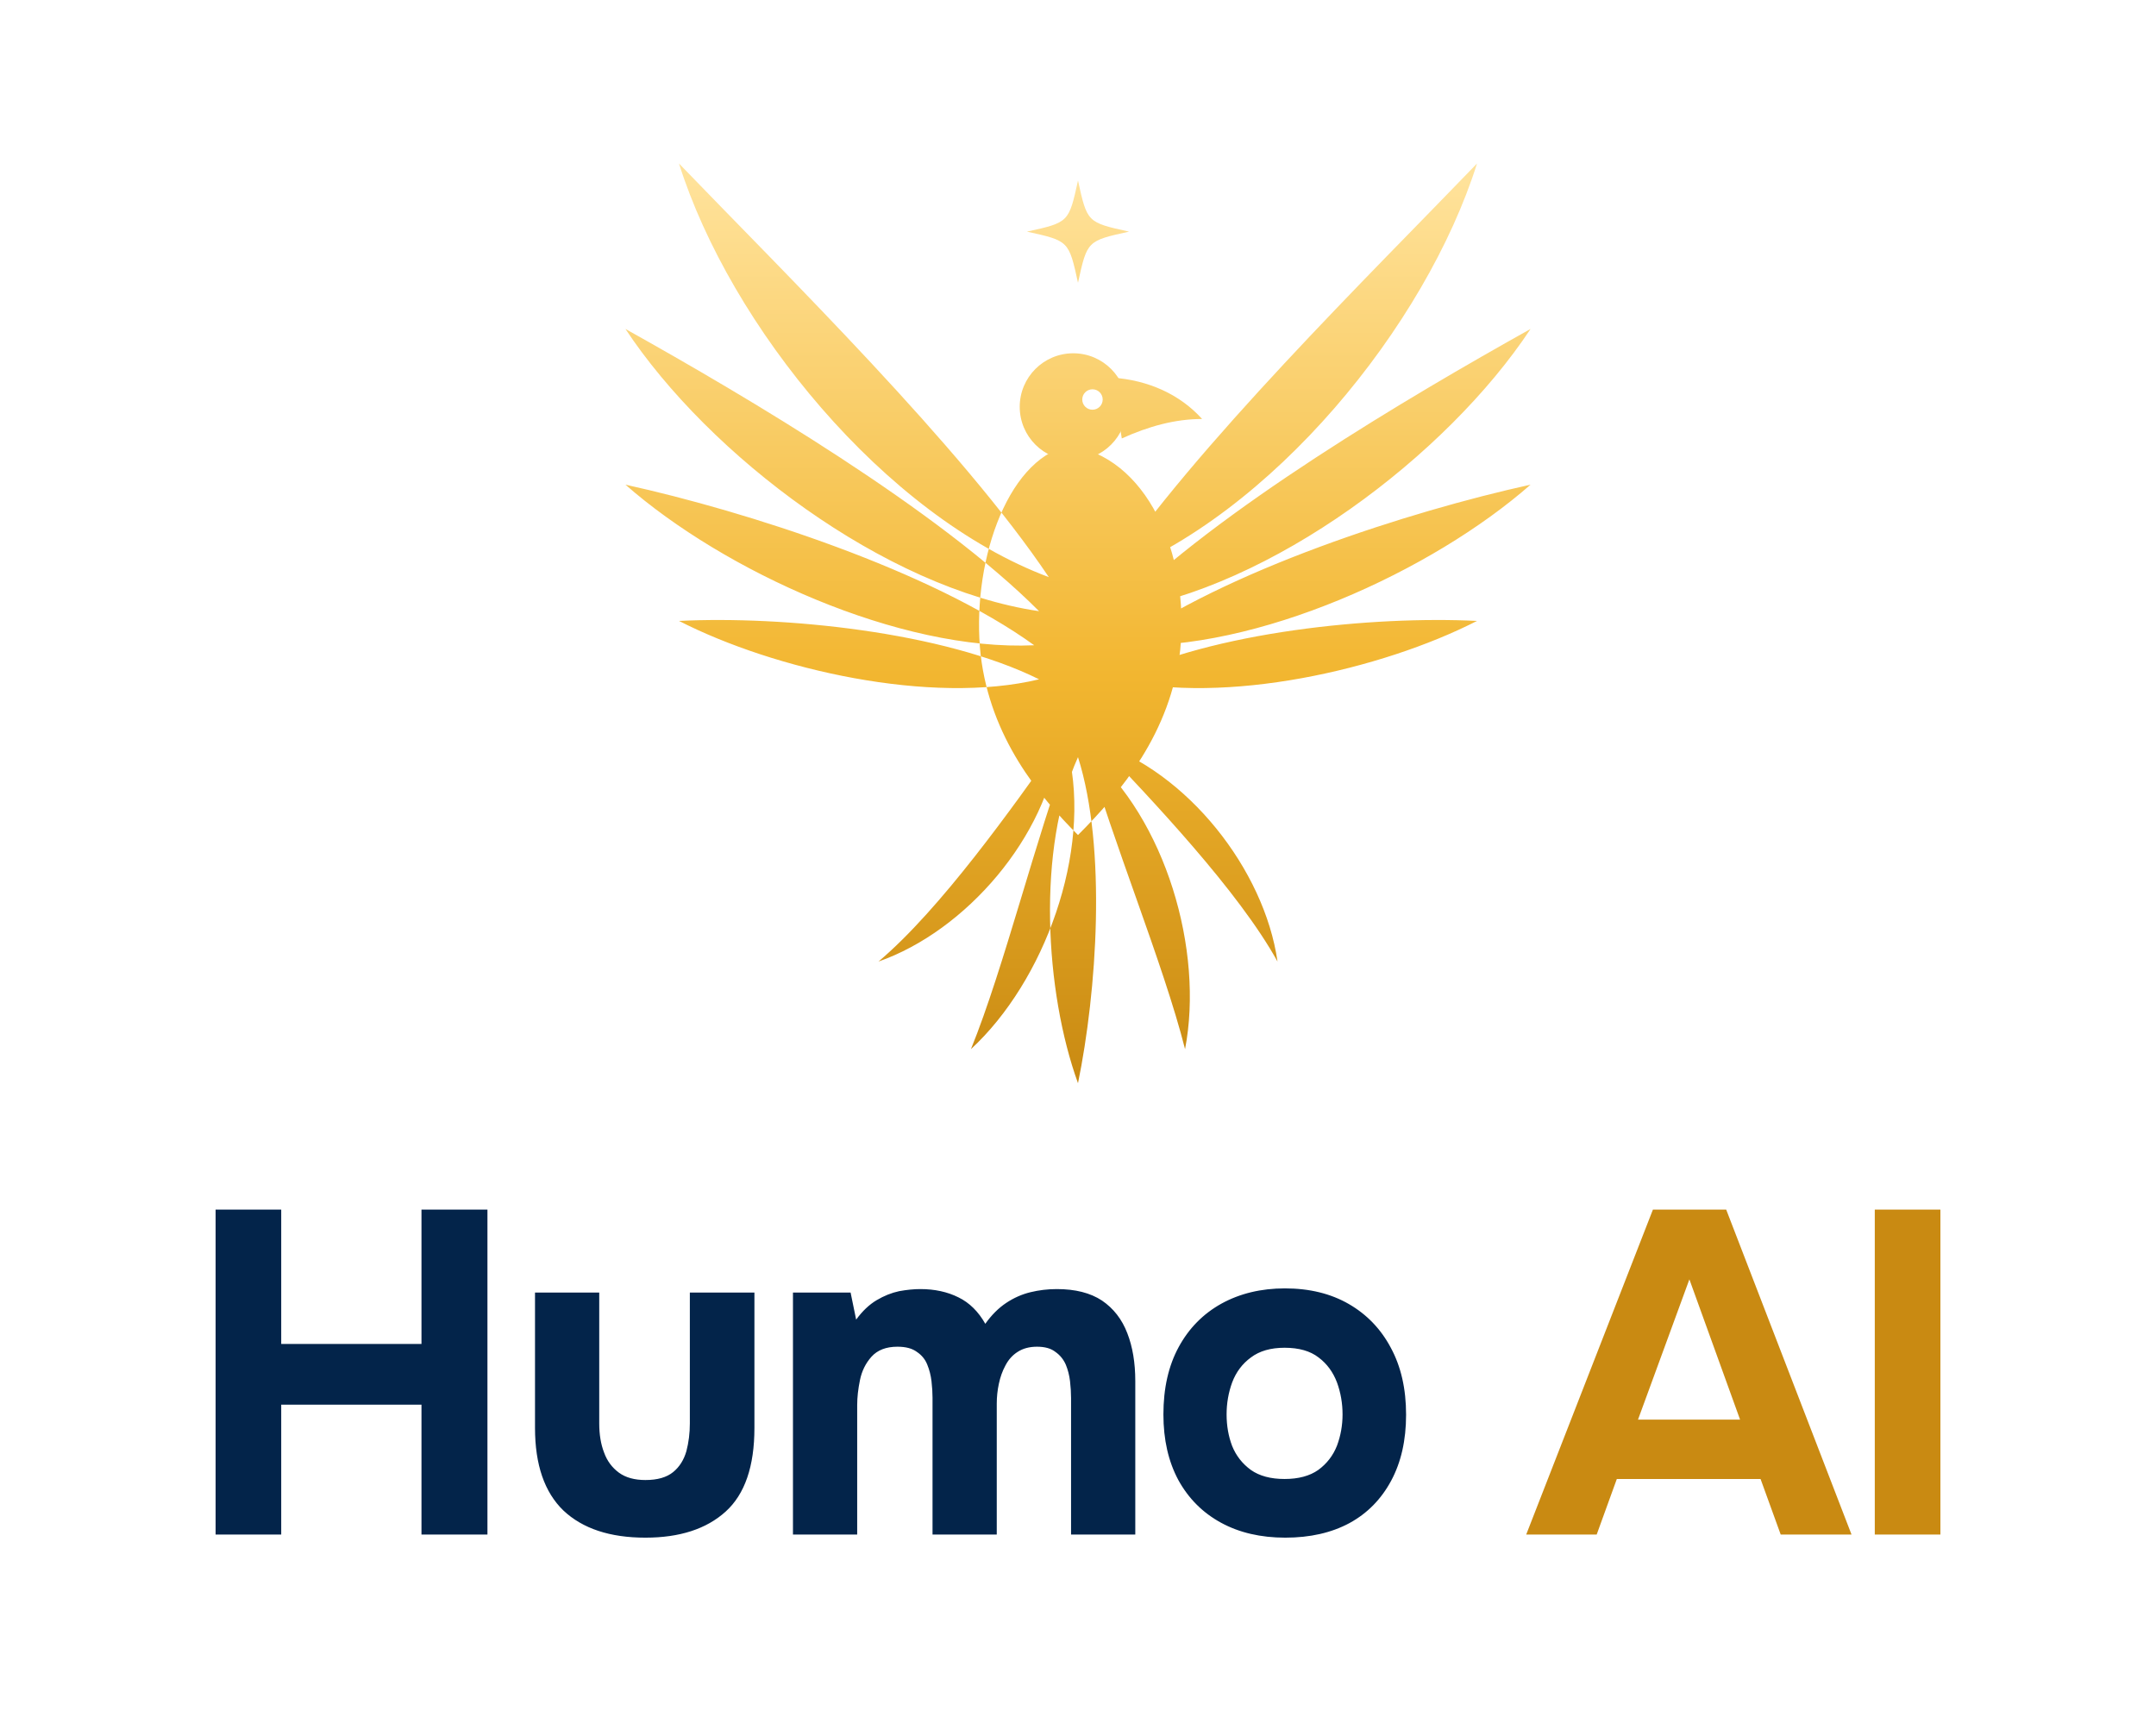
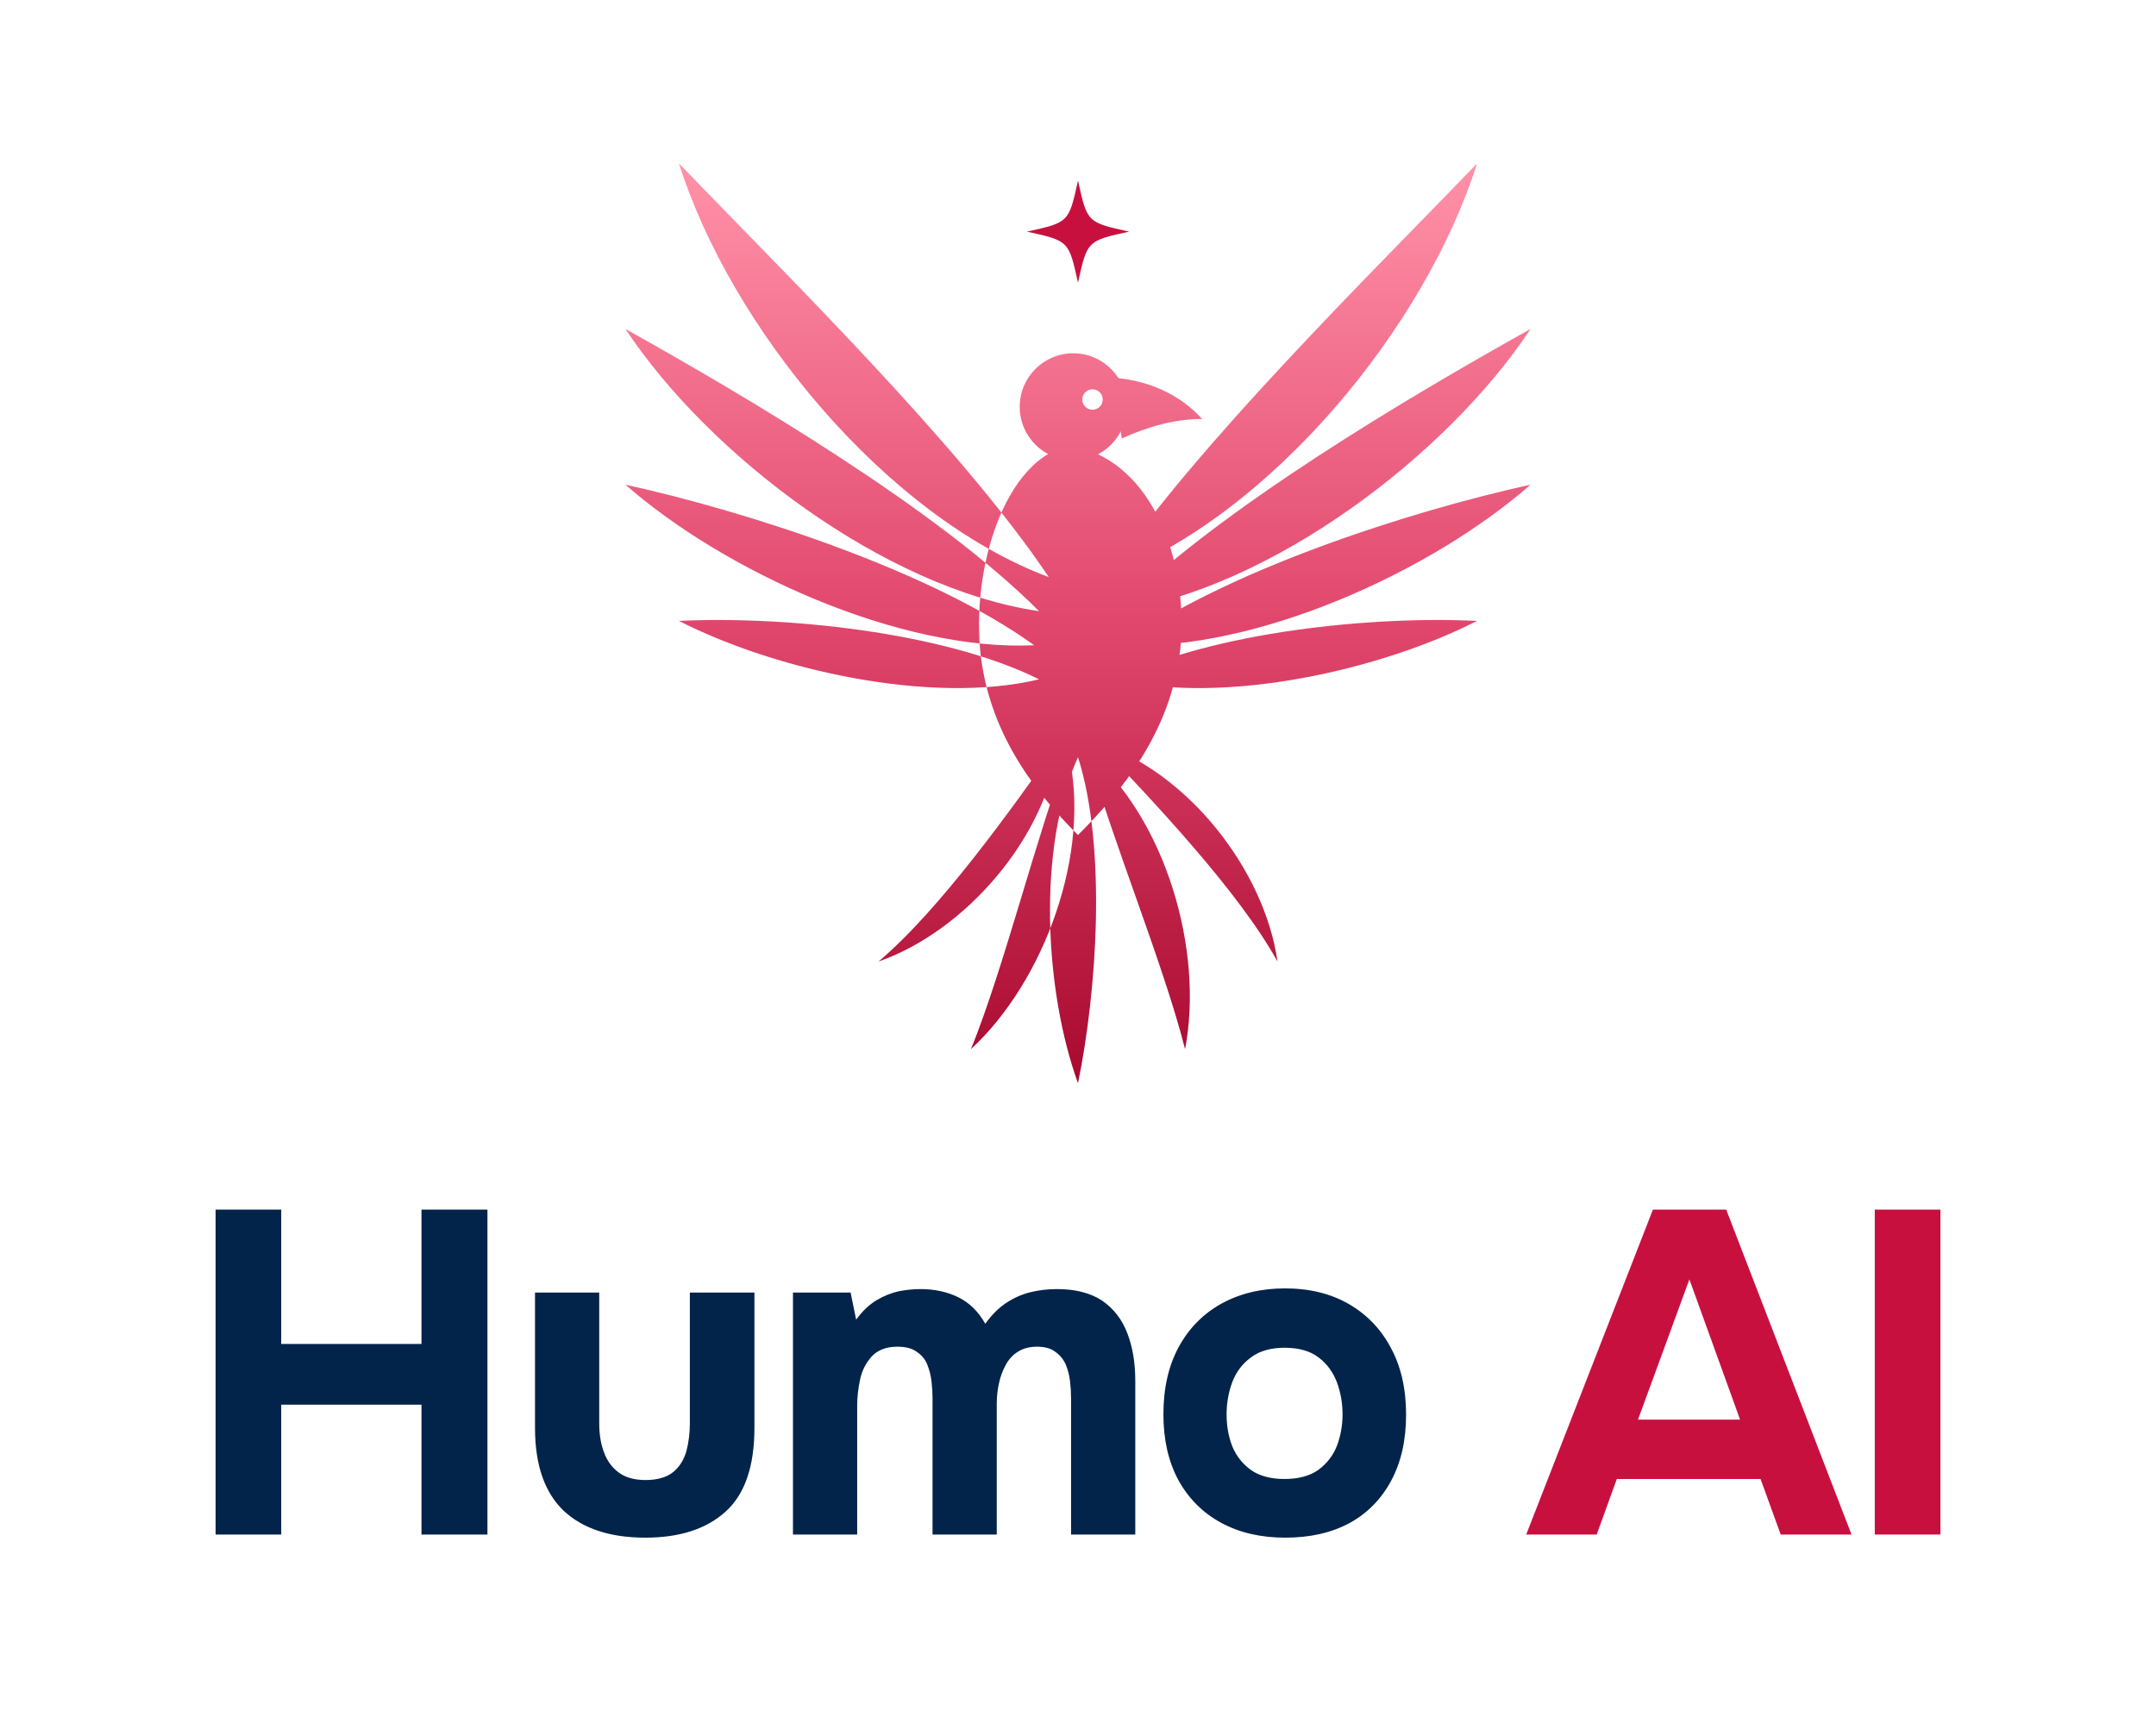
<svg xmlns="http://www.w3.org/2000/svg" viewBox="0 0 621 500" width="621" height="500">
  <defs>
    <linearGradient id="g" x1="0" y1="99" x2="0" y2="470" gradientUnits="userSpaceOnUse">
-       <stop offset="0" stop-color="#FFE29A" />
-       <stop offset=".55" stop-color="#F2B630" />
-       <stop offset="1" stop-color="#C98A12" />
+       <stop offset="0" stop-color="#FF8FA6" />
+       <stop offset=".5" stop-color="#E0456B" />
+       <stop offset="1" stop-color="#A8092F" />
    </linearGradient>
  </defs>
  <g transform="translate(180.1496 52) scale(0.7008086) translate(-70 -99)">
    <path d="M244 262 C208.1 208.4 136.3 138 92 92 C113.1 158.8 176.5 236.7 244 262Z M268 262 C303.9 208.4 375.7 138 420 92 C398.9 158.8 335.5 236.7 268 262Z M240 276 C198.6 234.4 120.5 188.2 70 160 C104.3 211.9 176.6 266.7 240 276Z M272 276 C313.4 234.4 391.5 188.2 442 160 C407.7 211.9 335.4 266.7 272 276Z M238 290 C195.7 259.4 120 235 70 224 C110.4 259.5 182.7 292.6 238 290Z M274 290 C316.3 259.4 392 235 442 224 C401.6 259.5 329.3 292.6 274 290Z M240 304 C200.6 284.4 134.9 277.9 92 280 C131.3 300.1 195.7 314.7 240 304Z M272 304 C311.4 284.4 377.1 277.9 420 280 C380.7 300.1 316.3 314.7 272 304Z M256 336 C239 373.5 242.4 432.5 256 470 C263.7 432.5 267.9 373.5 256 336Z M252 334 C261.7 375 242.2 428.1 212 456 C225.6 422.6 239.1 367.6 252 334Z M260 334 C292.1 361.3 307.8 415.6 300 456 C291.2 421.1 269.5 368.7 260 334Z M248 330 C243.5 368.5 210 407.4 174 420 C199.4 398.6 229.1 356.7 248 330Z M264 330 C300.9 341.9 332.6 382.2 338 420 C322 391 286.5 353.7 264 330Z M252 208 C284 212 302 252 298 292 C294 326 274 350 256 368 C240 352 220 328 216 294 C212 258 226 214 252 208Z M270 180 C285 181 298 187 307 197 C296 197 285 200 274 205 Z" fill="url(#g)" />
    <path d="M254 170 a22 22 0 1 0 0.1 0Z M262 184.8 a4.2 4.2 0 1 1 -0.1 0Z" fill="url(#g)" fill-rule="evenodd" />
-     <path d="M256 99 C259.78 116.22 259.78 116.22 277 120 C259.78 123.78 259.78 123.78 256 141 C252.22 123.78 252.22 123.78 235 120 C252.22 116.22 252.22 116.22 256 99Z" fill="url(#g)" />
+     <path d="M256 99 C259.78 116.22 259.78 116.22 277 120 C259.78 123.78 259.78 123.78 256 141 C252.22 123.78 252.22 123.78 235 120 C252.22 116.22 252.22 116.22 256 99Z" fill="#C8103F" />
  </g>
  <path d="M81.0 442L62.1 442L62.1 348.4L81.0 348.4L81.0 387.1L121.4 387.1L121.4 348.4L140.4 348.4L140.4 442L121.4 442L121.4 404.6L81.0 404.6L81.0 442ZM185.9 442.9L185.9 442.9Q170.6 442.9 162.3 435.1Q154.1 427.2 154.1 411.3L154.1 411.3L154.1 372.3L172.6 372.3L172.6 410.0Q172.6 414.8 174.0 418.4Q175.3 422.0 178.3 424.2Q181.2 426.3 185.9 426.3L185.9 426.3Q191.1 426.3 193.9 424.0Q196.6 421.8 197.7 418.0Q198.7 414.2 198.7 410.0L198.7 410.0L198.7 372.3L217.3 372.3L217.3 411.3Q217.3 427.9 209.0 435.4Q200.7 442.9 185.9 442.9ZM246.9 442L228.4 442L228.4 372.3L245.0 372.3L246.6 380.1Q249.3 376.4 252.5 374.5Q255.7 372.6 259.0 371.9Q262.3 371.3 265.1 371.3L265.1 371.3Q271.3 371.3 276.1 373.7Q280.8 376.0 283.8 381.3L283.8 381.3Q286.5 377.5 289.8 375.3Q293.1 373.1 296.8 372.2Q300.5 371.3 304.4 371.3L304.4 371.3Q312.4 371.3 317.4 374.6Q322.4 378.0 324.7 384.0Q327.0 389.9 327.0 397.8L327.0 397.8L327.0 442L308.5 442L308.5 402.7Q308.5 400.4 308.2 397.8Q307.9 395.3 307.0 393.1Q306.0 390.8 304.0 389.4Q302.1 387.9 298.7 387.9L298.7 387.9Q295.4 387.9 293.1 389.4Q290.9 390.8 289.6 393.3Q288.3 395.7 287.7 398.6Q287.1 401.4 287.1 404.3L287.1 404.3L287.1 442L268.6 442L268.6 402.6Q268.6 400.4 268.3 397.8Q268.0 395.3 267.1 393.1Q266.2 390.8 264.1 389.4Q262.1 387.9 258.5 387.9L258.5 387.9Q253.6 387.9 251.0 390.8Q248.5 393.6 247.7 397.5Q246.9 401.4 246.9 404.7L246.9 404.7L246.9 442ZM370.2 442.9L370.2 442.9Q359.6 442.9 351.7 438.6Q343.8 434.3 339.4 426.3Q335.1 418.3 335.1 407.4L335.1 407.4Q335.1 396.1 339.5 388.0Q343.9 379.9 351.8 375.5Q359.8 371.1 370.1 371.1L370.1 371.1Q380.7 371.1 388.5 375.6Q396.3 380.1 400.6 388.2Q405.0 396.3 405.0 407.5L405.0 407.5Q405.0 418.5 400.7 426.5Q396.4 434.5 388.7 438.7Q380.9 442.9 370.2 442.9ZM370.0 426.0L370.0 426.0Q376.0 426.0 379.7 423.4Q383.4 420.7 385.1 416.4Q386.7 412.1 386.7 407.4L386.7 407.4Q386.7 402.6 385.1 398.2Q383.4 393.7 379.8 391.0Q376.2 388.2 370.0 388.2L370.0 388.2Q364.0 388.2 360.3 391.0Q356.6 393.7 354.9 398.2Q353.3 402.6 353.3 407.4L353.3 407.4Q353.3 412.3 354.9 416.5Q356.6 420.7 360.3 423.4Q364.0 426.0 370.0 426.0Z" fill="#03244A" />
-   <path d="M459.9 442L439.6 442L476.1 348.4L497.2 348.4L533.3 442L512.9 442L507.1 426.0L465.7 426.0L459.9 442ZM486.6 368.5L471.8 408.9L501.2 408.9L486.6 368.5ZM558.9 442L540.0 442L540.0 348.4L558.9 348.4L558.9 442Z" fill="#C98A12" />
+   <path d="M459.9 442L439.6 442L476.1 348.4L497.2 348.4L533.3 442L512.9 442L507.1 426.0L465.7 426.0L459.9 442ZM486.6 368.5L471.8 408.9L501.2 408.9L486.6 368.5ZM558.9 442L540.0 442L540.0 348.4L558.9 348.4L558.9 442Z" fill="#C8103F" />
</svg>
